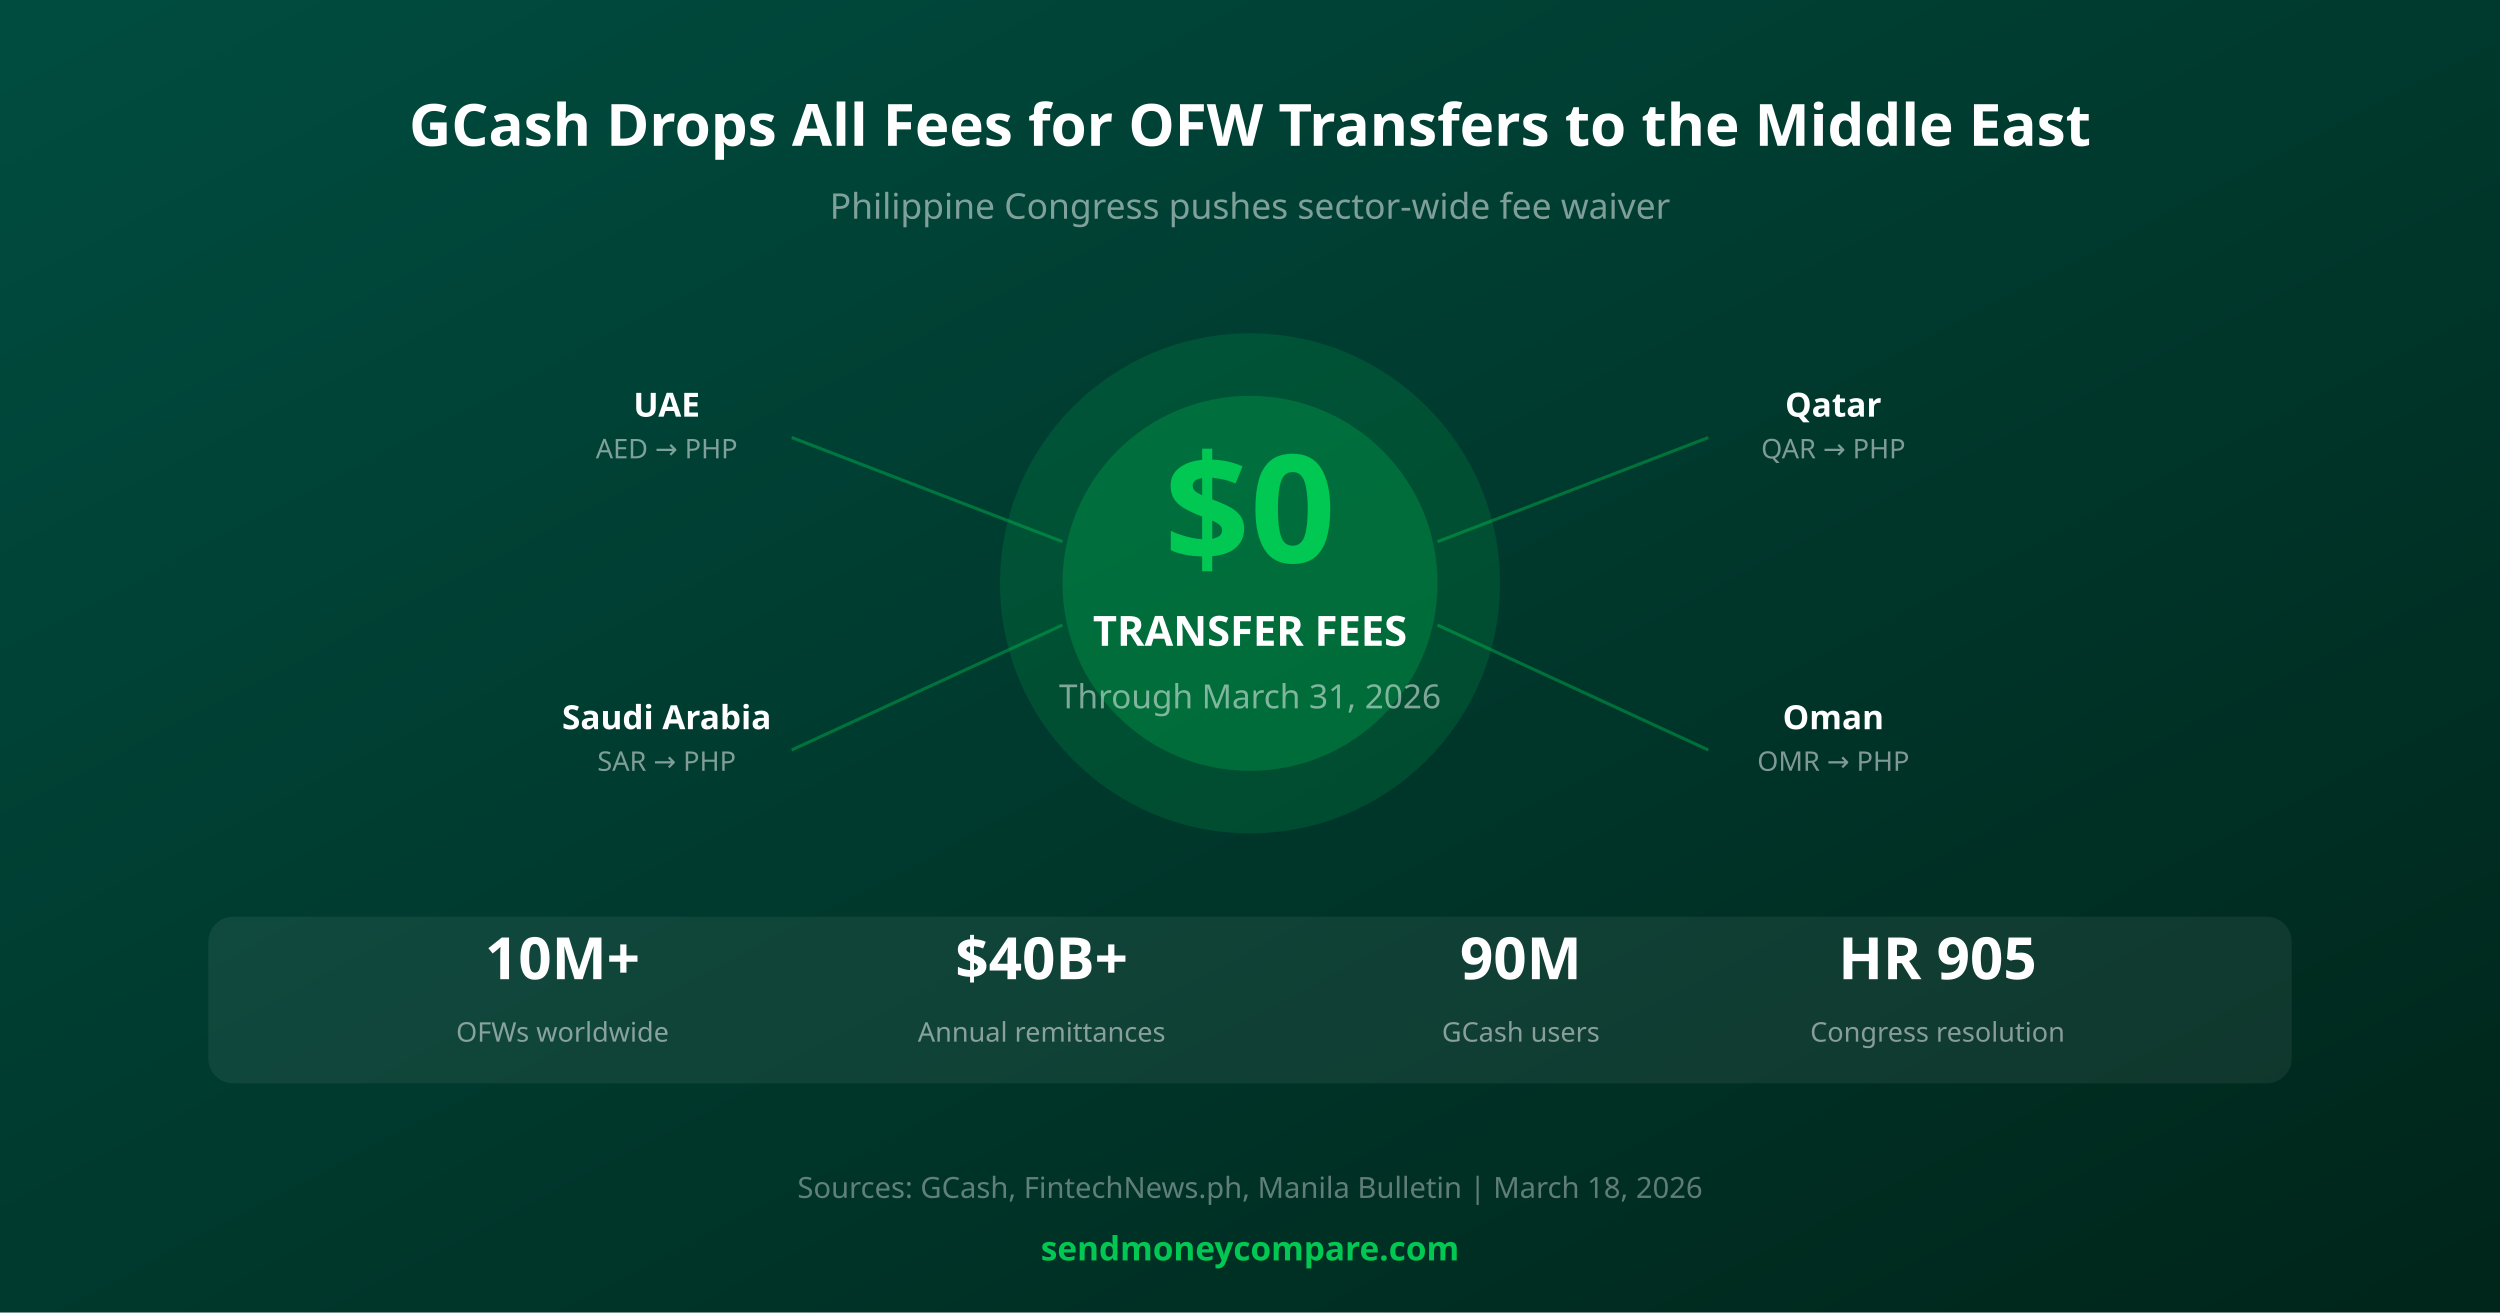
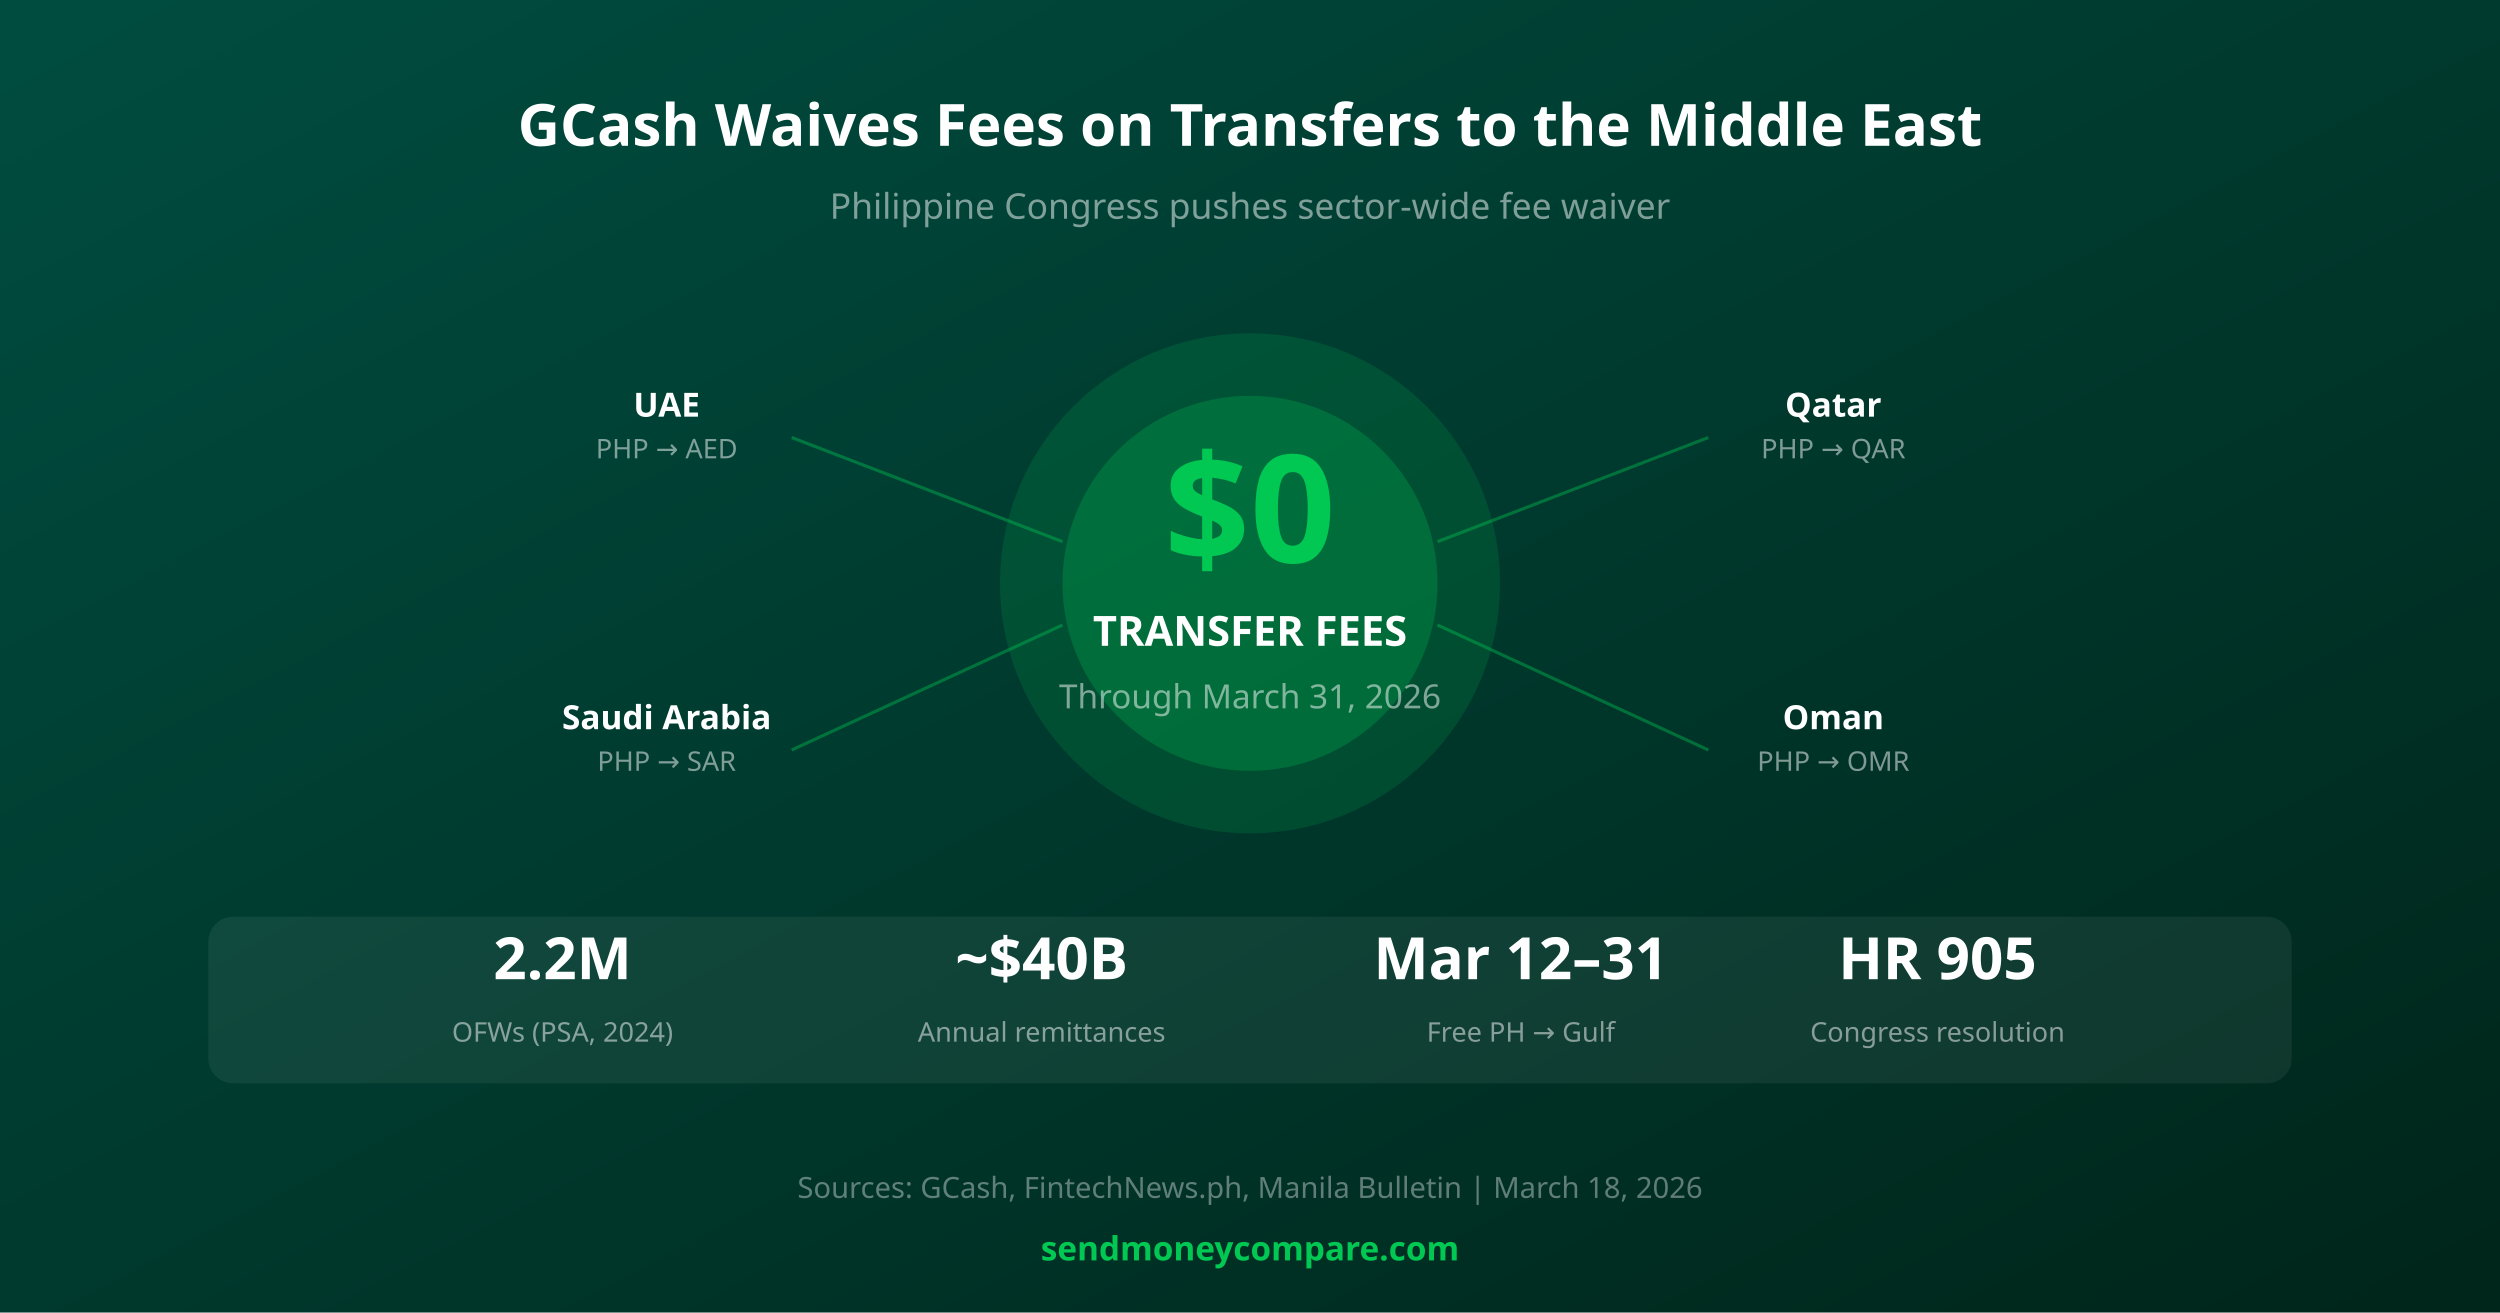
<svg xmlns="http://www.w3.org/2000/svg" width="1200" height="630" viewBox="0 0 1200 630">
  <defs>
    <linearGradient id="bg2" x1="0" y1="0" x2="1" y2="1">
      <stop offset="0%" stop-color="#004d40" />
      <stop offset="100%" stop-color="#00251a" />
    </linearGradient>
  </defs>
  <rect width="1200" height="630" fill="url(#bg2)" />
  <circle cx="600" cy="280" r="120" fill="#00c853" opacity="0.15" />
  <circle cx="600" cy="280" r="90" fill="#00c853" opacity="0.25" />
  <text x="600" y="270" text-anchor="middle" fill="#00c853" font-family="system-ui" font-size="72" font-weight="800">$0</text>
  <text x="600" y="310" text-anchor="middle" fill="#ffffff" font-family="system-ui" font-size="20" font-weight="600">TRANSFER FEES</text>
  <text x="600" y="340" text-anchor="middle" fill="#ffffff80" font-family="system-ui" font-size="16">Through March 31, 2026</text>
  <g fill="#ffffff" font-family="system-ui" font-size="16">
    <text x="320" y="200" text-anchor="middle" font-weight="600">UAE</text>
-     <text x="320" y="220" text-anchor="middle" fill="#ffffff80" font-size="13">AED → PHP</text>
+     <text x="320" y="220" text-anchor="middle" fill="#ffffff80" font-size="13">PHP → AED</text>
    <text x="320" y="350" text-anchor="middle" font-weight="600">Saudi Arabia</text>
-     <text x="320" y="370" text-anchor="middle" fill="#ffffff80" font-size="13">SAR → PHP</text>
+     <text x="320" y="370" text-anchor="middle" fill="#ffffff80" font-size="13">PHP → SAR</text>
    <text x="880" y="200" text-anchor="middle" font-weight="600">Qatar</text>
-     <text x="880" y="220" text-anchor="middle" fill="#ffffff80" font-size="13">QAR → PHP</text>
+     <text x="880" y="220" text-anchor="middle" fill="#ffffff80" font-size="13">PHP → QAR</text>
    <text x="880" y="350" text-anchor="middle" font-weight="600">Oman</text>
-     <text x="880" y="370" text-anchor="middle" fill="#ffffff80" font-size="13">OMR → PHP</text>
+     <text x="880" y="370" text-anchor="middle" fill="#ffffff80" font-size="13">PHP → OMR</text>
  </g>
  <g stroke="#00c853" stroke-width="1.5" opacity="0.4">
    <line x1="380" y1="210" x2="510" y2="260" />
    <line x1="380" y1="360" x2="510" y2="300" />
    <line x1="820" y1="210" x2="690" y2="260" />
    <line x1="820" y1="360" x2="690" y2="300" />
  </g>
  <rect x="100" y="440" width="1000" height="80" rx="12" fill="#ffffff10" />
  <g fill="#ffffff" font-family="system-ui" text-anchor="middle">
-     <text x="270" y="470" font-size="28" font-weight="700">10M+</text>
-     <text x="270" y="500" font-size="13" fill="#ffffff80">OFWs worldwide</text>
-     <text x="500" y="470" font-size="28" font-weight="700">$40B+</text>
+     <text x="270" y="470" font-size="28" font-weight="700">2.2M</text>
+     <text x="270" y="500" font-size="13" fill="#ffffff80">OFWs (PSA, 2024)</text>
+     <text x="500" y="470" font-size="28" font-weight="700">~$40B</text>
    <text x="500" y="500" font-size="13" fill="#ffffff80">Annual remittances</text>
-     <text x="730" y="470" font-size="28" font-weight="700">90M</text>
-     <text x="730" y="500" font-size="13" fill="#ffffff80">GCash users</text>
+     <text x="730" y="470" font-size="28" font-weight="700">Mar 12–31</text>
+     <text x="730" y="500" font-size="13" fill="#ffffff80">Free PH → Gulf</text>
    <text x="930" y="470" font-size="28" font-weight="700">HR 905</text>
    <text x="930" y="500" font-size="13" fill="#ffffff80">Congress resolution</text>
  </g>
-   <text x="600" y="70" text-anchor="middle" fill="#ffffff" font-family="system-ui" font-size="28" font-weight="700">GCash Drops All Fees for OFW Transfers to the Middle East</text>
+   <text x="600" y="70" text-anchor="middle" fill="#ffffff" font-family="system-ui" font-size="28" font-weight="700">GCash Waives Fees on Transfers to the Middle East</text>
  <text x="600" y="105" text-anchor="middle" fill="#ffffff80" font-family="system-ui" font-size="17">Philippine Congress pushes sector-wide fee waiver</text>
  <text x="600" y="575" text-anchor="middle" fill="#ffffff60" font-family="system-ui" font-size="14">Sources: GCash, FintechNews.ph, Manila Bulletin | March 18, 2026</text>
  <text x="600" y="605" text-anchor="middle" fill="#00c853" font-family="system-ui" font-size="16" font-weight="600">sendmoneycompare.com</text>
</svg>
